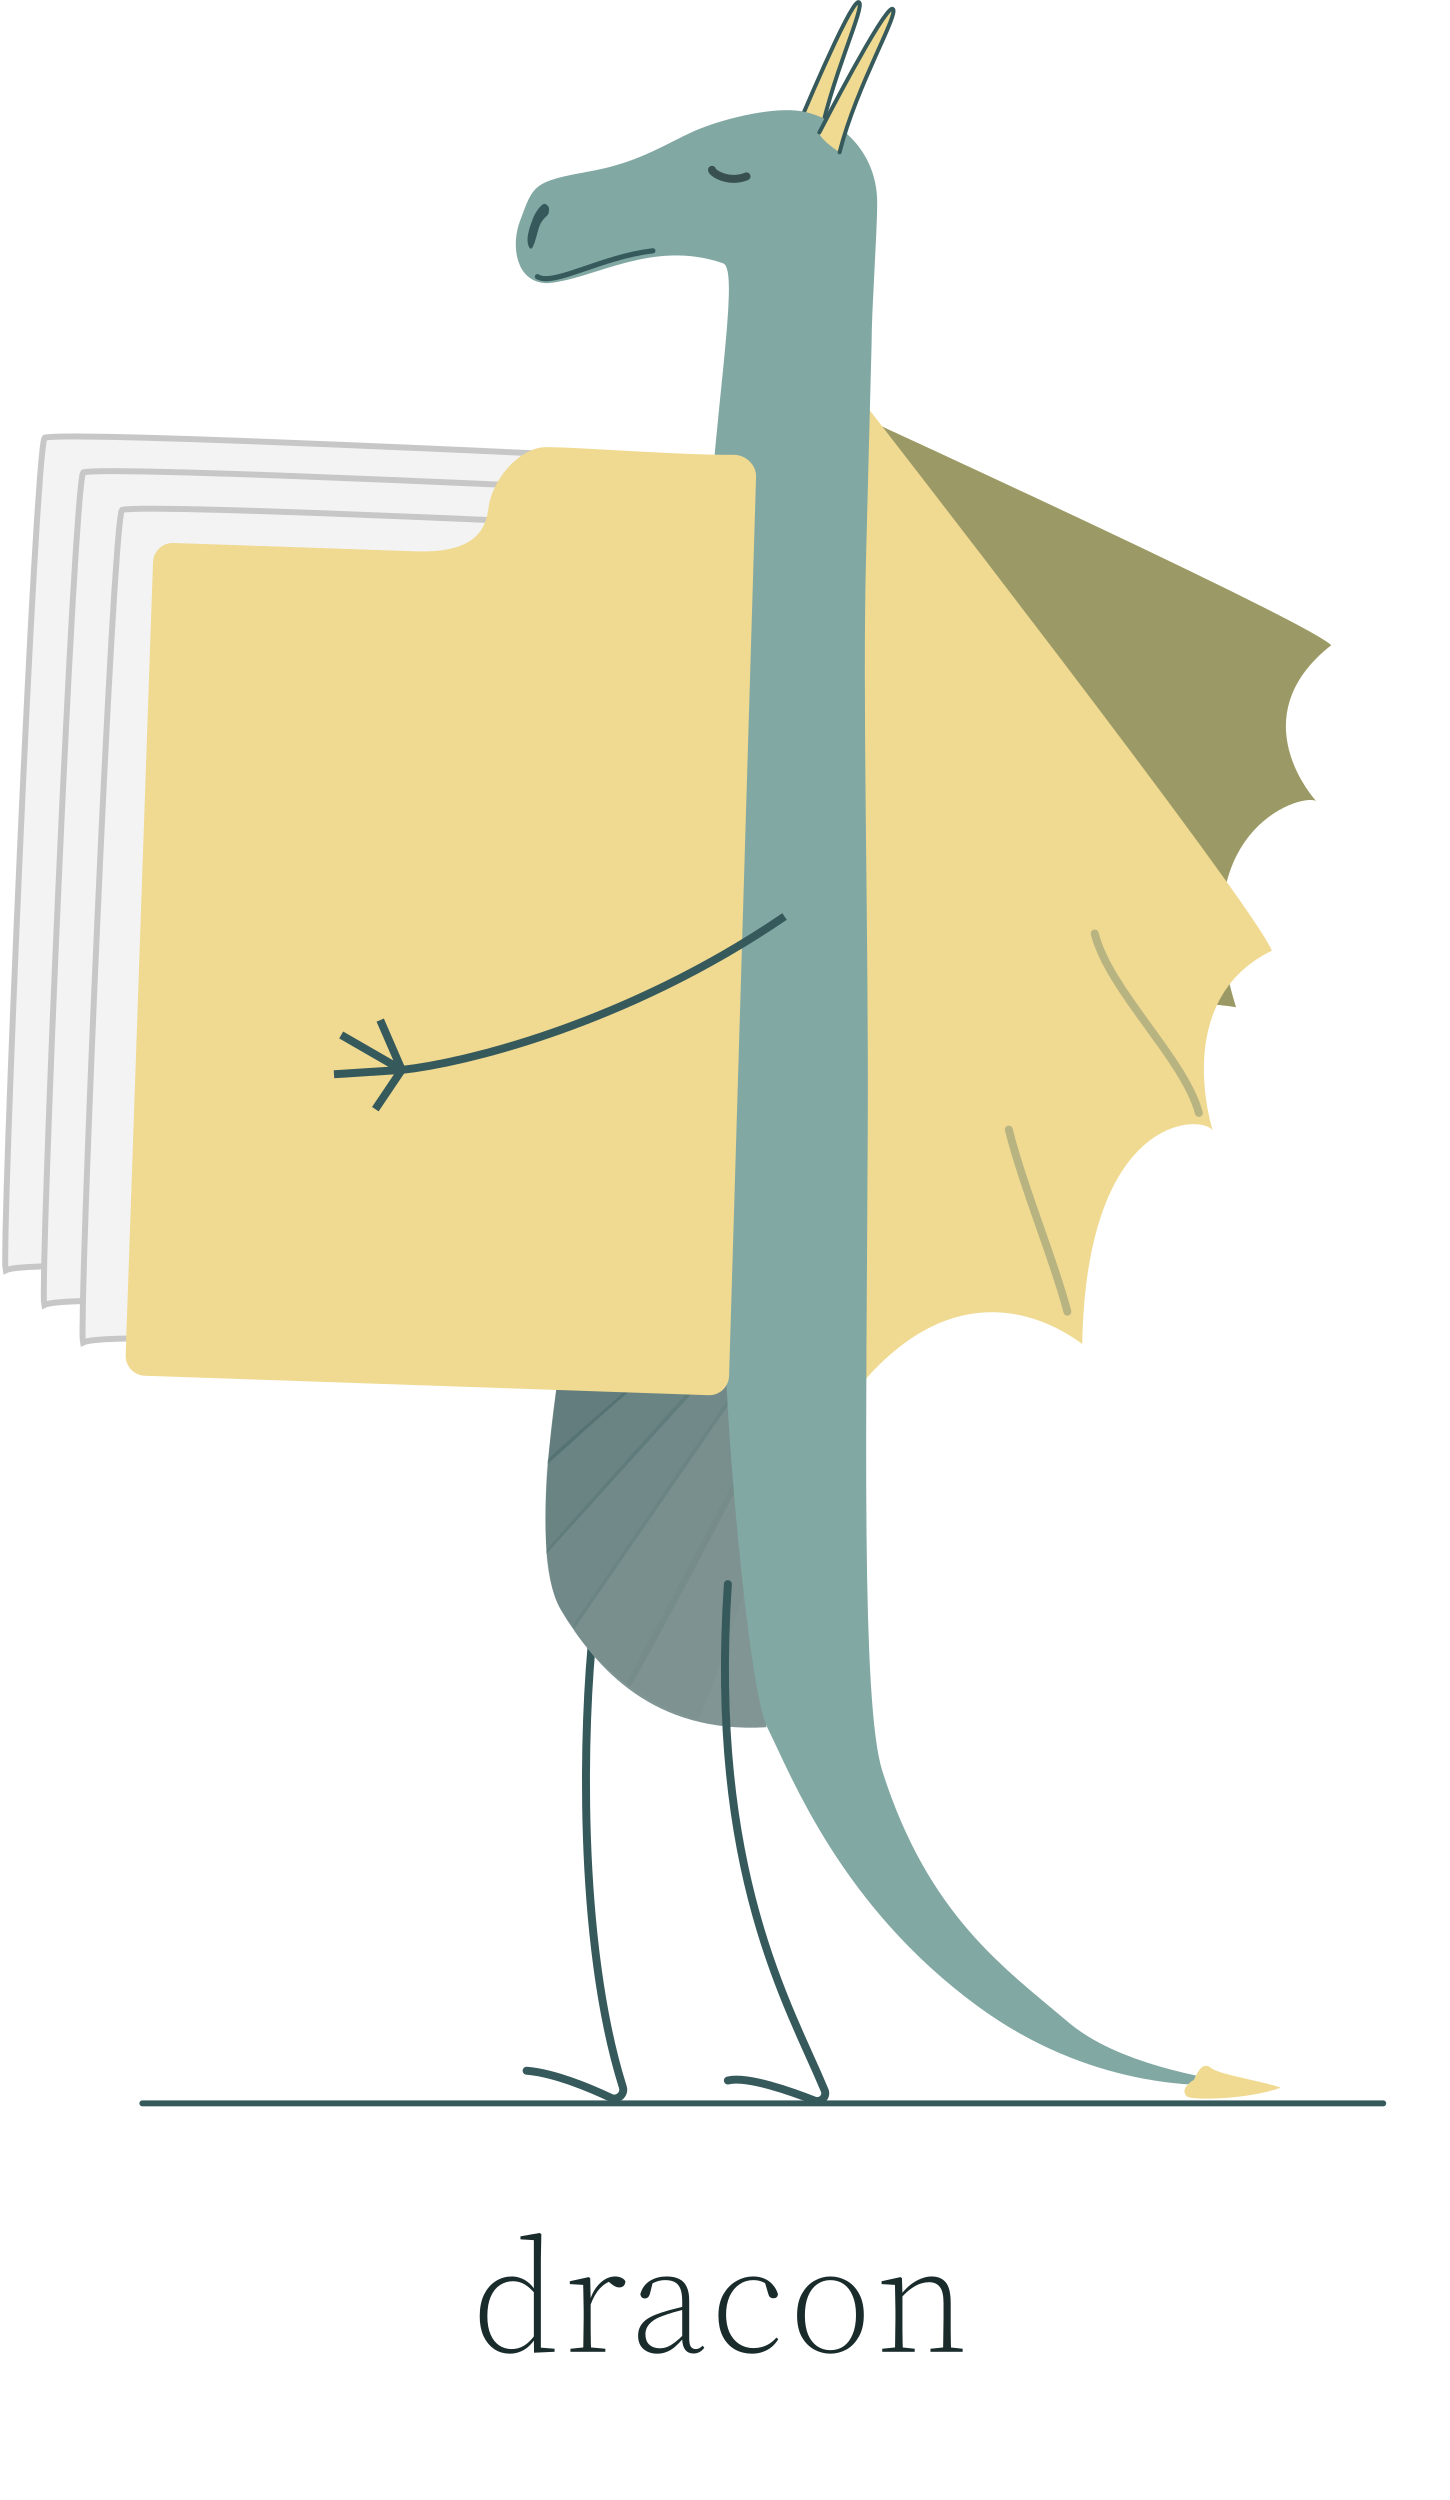
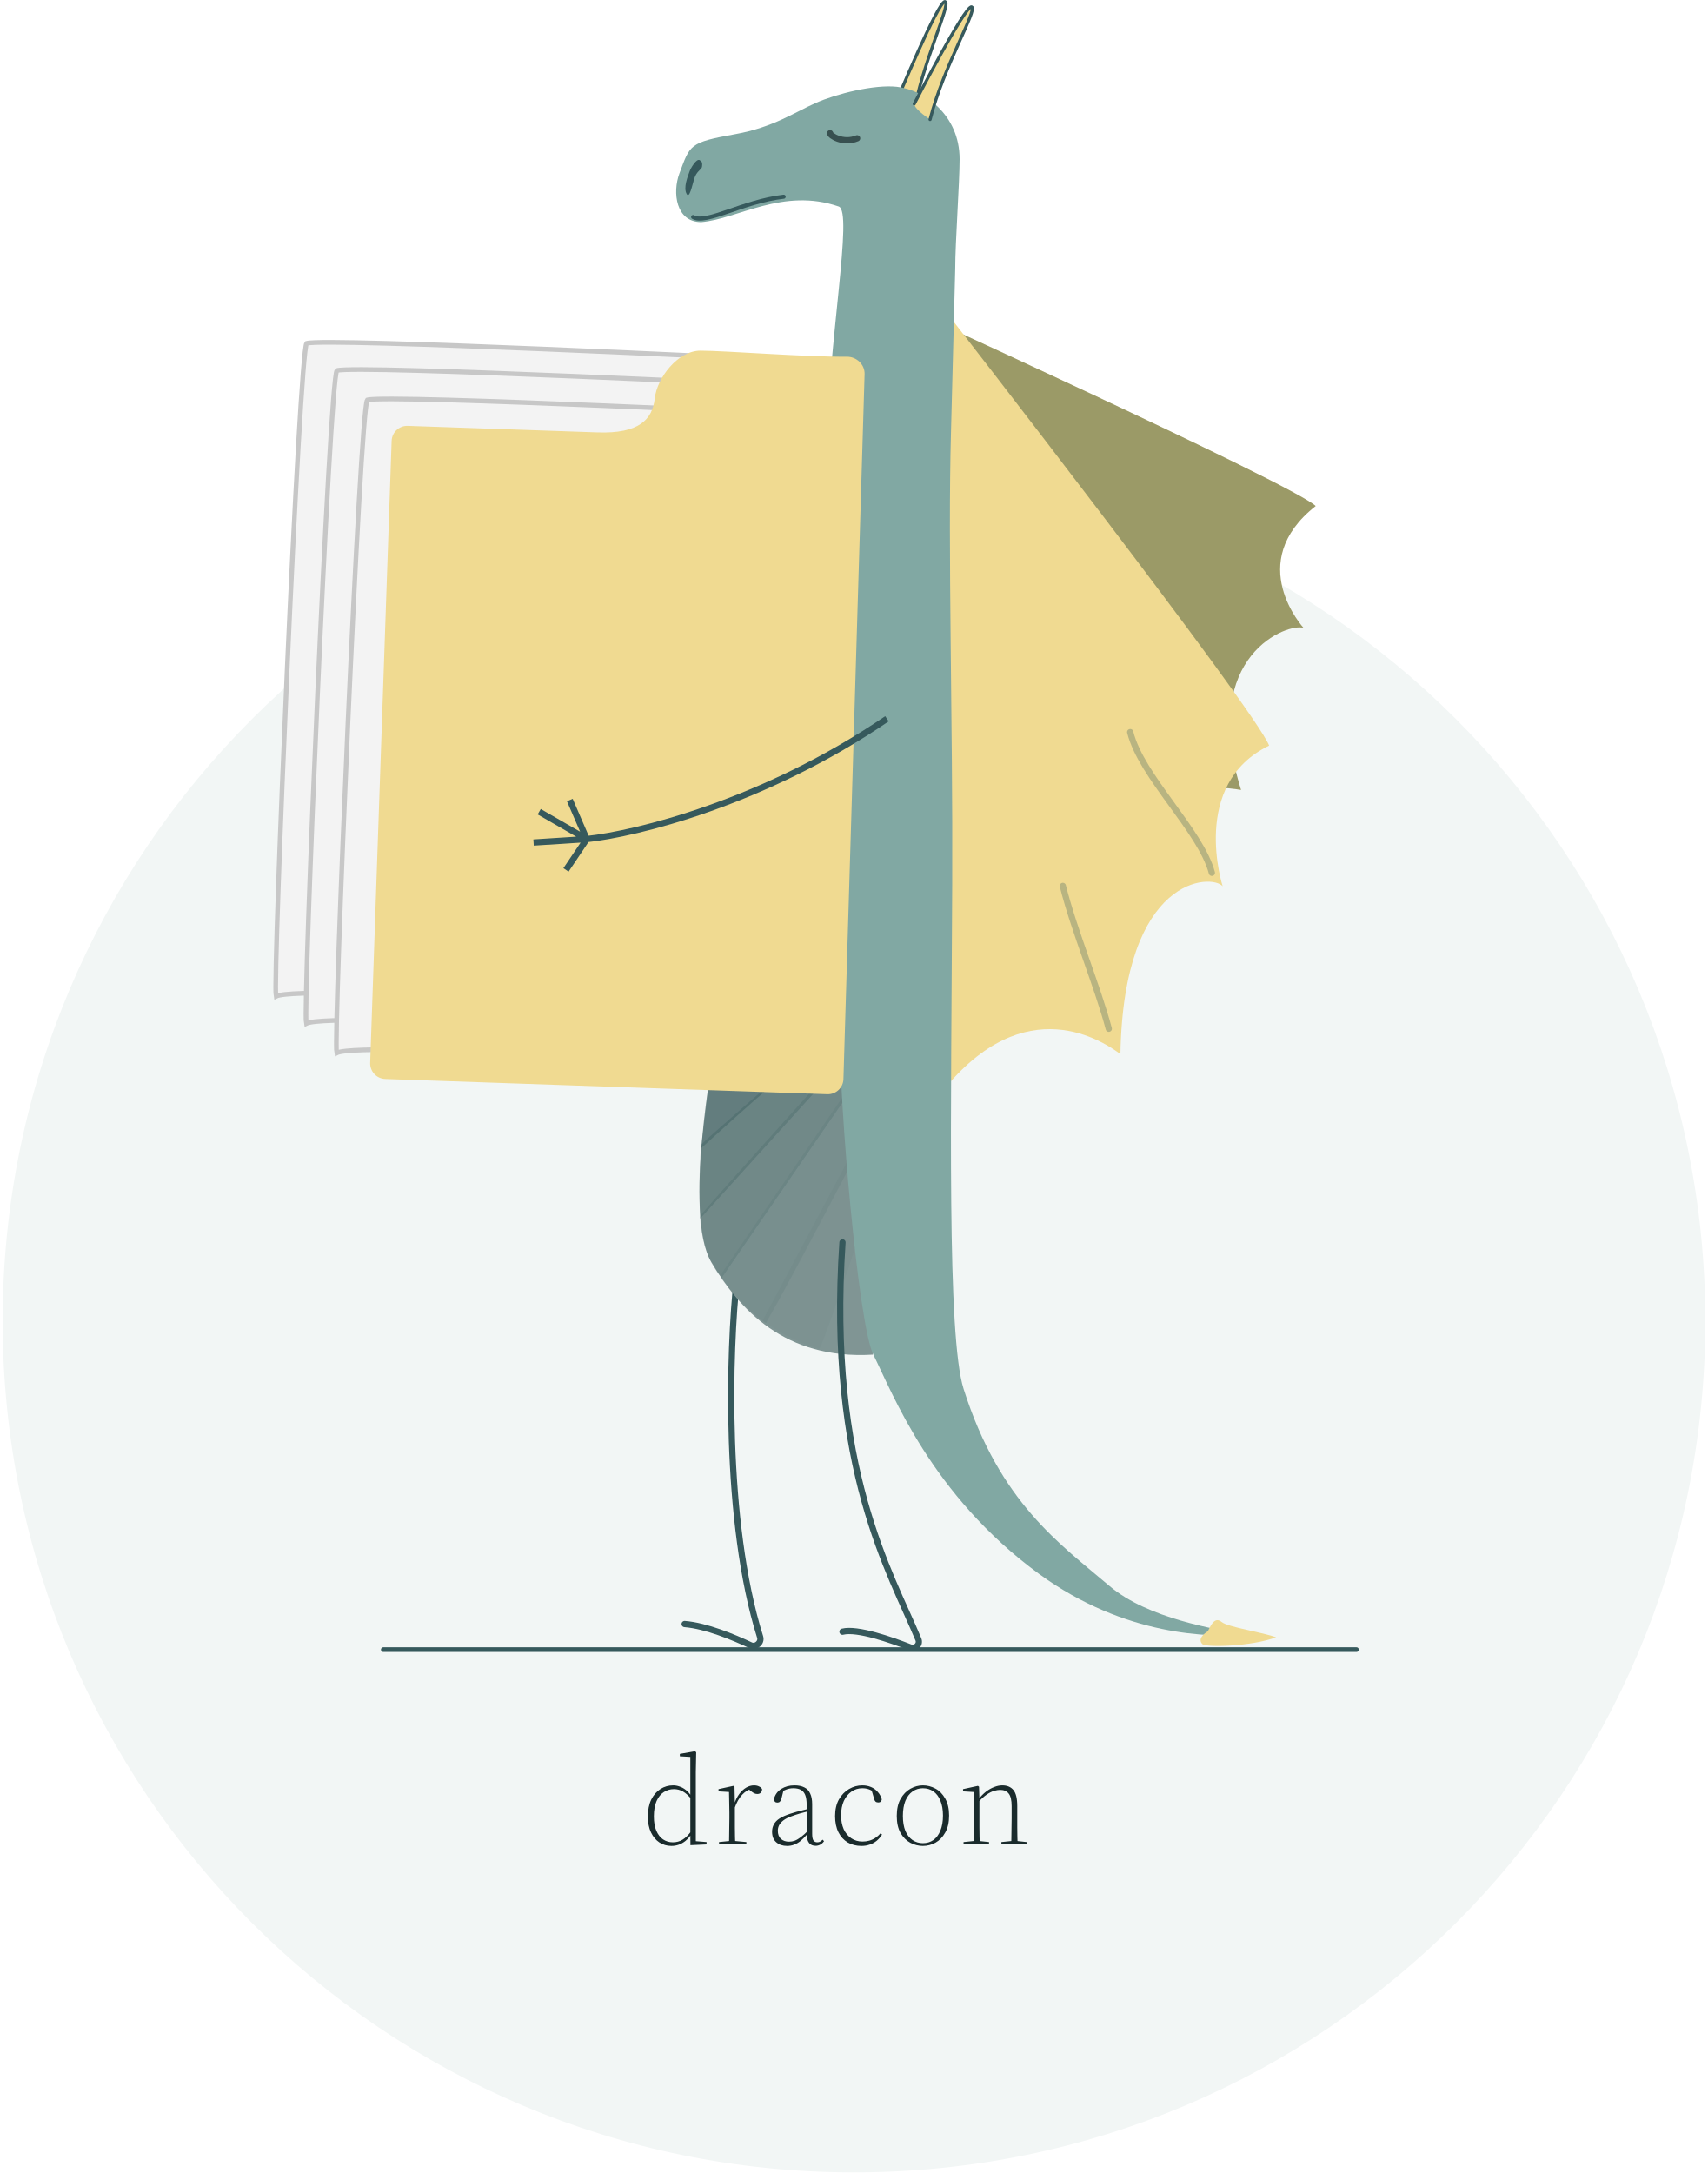
- <svg xmlns="http://www.w3.org/2000/svg" width="364" height="628" viewBox="0 0 364 628" fill="none">
-   <path d="M199.923 33.002C199.923 33.002 213.601 0.018 215.69 0.528C217.78 1.039 208.281 20.217 205.396 37.559C203.618 36.605 200.035 34.356 199.923 33.002Z" fill="#F0DA91" />
-   <path d="M199.923 33.002C199.923 33.002 213.601 0.018 215.69 0.528C217.78 1.039 208.281 20.217 205.396 37.559" stroke="#36595C" stroke-linecap="round" />
-   <path d="M310.489 253.012C296.891 209.39 326.094 199.297 330.55 201.156C330.55 201.156 311.253 180.252 334.4 162.071C327.147 155.084 192.388 93.762 192.388 93.762L252.84 285.548C271.138 248.443 302.085 251.576 310.489 253.012Z" fill="#F0DA91" />
+ <svg xmlns="http://www.w3.org/2000/svg" width="547" height="696" viewBox="0 0 547 696" fill="none">
+   <circle cx="273.521" cy="423.12" r="272.674" fill="#F2F6F5" />
+   <path d="M286.923 33.002C286.923 33.002 300.601 0.018 302.69 0.528C304.78 1.039 295.281 20.217 292.396 37.559C290.618 36.605 287.035 34.356 286.923 33.002Z" fill="#F0DA91" />
+   <path d="M286.923 33.002C286.923 33.002 300.601 0.018 302.69 0.528C304.78 1.039 295.281 20.217 292.396 37.559" stroke="#36595C" stroke-linecap="round" />
+   <path d="M397.489 253.012C383.891 209.39 413.094 199.297 417.55 201.156C417.55 201.156 398.253 180.252 421.4 162.071C414.147 155.084 279.388 93.762 279.388 93.762L339.84 285.548C358.138 248.443 389.085 251.576 397.489 253.012Z" fill="#F0DA91" />
  <g style="mix-blend-mode:multiply" opacity="0.45">
-     <path d="M310.489 253.012C296.891 209.39 326.094 199.297 330.55 201.156C330.55 201.156 311.253 180.252 334.4 162.071C327.147 155.084 192.388 93.762 192.388 93.762L252.84 285.548C271.138 248.443 302.085 251.576 310.489 253.012Z" fill="#36595C" />
+     <path d="M397.489 253.012C383.891 209.39 413.094 199.297 417.55 201.156C417.55 201.156 398.253 180.252 421.4 162.071C414.147 155.084 279.388 93.762 279.388 93.762L339.84 285.548C358.138 248.443 389.085 251.576 397.489 253.012Z" fill="#36595C" />
  </g>
-   <path d="M271.857 337.613C272.891 280.089 301.281 279.857 304.61 283.875C304.61 283.875 293.983 251.144 319.488 238.816C315.238 227.551 216.056 99.939 216.056 99.939L212.094 353.113C238.962 316.256 264.968 332.503 271.857 337.613Z" fill="#F0DA91" />
-   <path d="M149.031 409.421C146.473 432.218 144.846 487.396 156.465 524.326C157.019 526.085 155.096 527.753 153.428 526.967C148.056 524.434 139.156 520.707 132.286 520.168" stroke="#36595C" stroke-width="2" stroke-linecap="round" />
-   <path d="M140.815 404.216C131.782 389.019 141.732 336.554 141.732 336.554H187.311C187.311 375.516 192.51 407.501 192.51 433.884C164.3 435.521 149.849 419.413 140.815 404.216Z" fill="#809594" />
+   <path d="M358.857 337.613C359.891 280.089 388.281 279.857 391.61 283.875C391.61 283.875 380.983 251.144 406.488 238.816C402.238 227.551 303.056 99.939 303.056 99.939L299.094 353.113C325.962 316.256 351.968 332.503 358.857 337.613Z" fill="#F0DA91" />
+   <path d="M236.031 409.421C233.473 432.218 231.846 487.396 243.465 524.326C244.019 526.085 242.096 527.753 240.428 526.967C235.056 524.434 226.156 520.707 219.286 520.168" stroke="#36595C" stroke-width="2" stroke-linecap="round" />
+   <path d="M227.815 404.216C218.782 389.019 228.732 336.554 228.732 336.554H274.311C274.311 375.516 279.51 407.501 279.51 433.884C251.3 435.521 236.849 419.413 227.815 404.216Z" fill="#809594" />
  <g style="mix-blend-mode:darken" opacity="0.4">
-     <path d="M140.403 348.066L138.191 366.515C138.191 366.515 156.302 350.061 158.299 348.72C157.833 347.982 140.403 348.066 140.403 348.066Z" fill="#36595C" />
-     <path d="M140.403 348.066L138.191 366.515C138.191 366.515 156.302 350.061 158.299 348.72C157.833 347.982 140.403 348.066 140.403 348.066Z" stroke="#36595C" />
+     <path d="M227.403 348.066L225.191 366.515C225.191 366.515 243.302 350.061 245.299 348.72C244.833 347.982 227.403 348.066 227.403 348.066Z" fill="#36595C" />
+     <path d="M227.403 348.066L225.191 366.515C225.191 366.515 243.302 350.061 245.299 348.72C244.833 347.982 227.403 348.066 227.403 348.066Z" stroke="#36595C" />
  </g>
  <g style="mix-blend-mode:darken" opacity="0.3">
-     <path d="M138.09 366.817C138.543 366.113 160.277 347.268 160.277 347.268L163.214 341.369L179.422 343.023L137.72 389.059C137.72 389.059 137.136 376.418 138.09 366.817Z" fill="#36595C" />
-     <path d="M138.09 366.817C138.543 366.113 160.277 347.268 160.277 347.268L163.214 341.369L179.422 343.023L137.72 389.059C137.72 389.059 137.136 376.418 138.09 366.817Z" stroke="#36595C" />
+     <path d="M225.09 366.817C225.543 366.113 247.277 347.268 247.277 347.268L250.214 341.369L266.422 343.023L224.72 389.059C224.72 389.059 224.136 376.418 225.09 366.817Z" fill="#36595C" />
+     <path d="M225.09 366.817C225.543 366.113 247.277 347.268 247.277 347.268L250.214 341.369L266.422 343.023L224.72 389.059C224.72 389.059 224.136 376.418 225.09 366.817Z" stroke="#36595C" />
  </g>
  <g style="mix-blend-mode:darken" opacity="0.2">
-     <path d="M144.104 408.503C142.035 405.821 138.472 400.84 137.667 389.767C137.667 389.269 179.324 343.112 179.324 343.112L188.285 344.368C188.285 344.368 144.945 407.315 144.104 408.503Z" fill="#36595C" />
-     <path d="M144.104 408.503C142.035 405.821 138.472 400.84 137.667 389.767C137.667 389.269 179.324 343.112 179.324 343.112L188.285 344.368C188.285 344.368 144.945 407.315 144.104 408.503Z" stroke="#36595C" />
+     <path d="M231.104 408.503C229.035 405.821 225.472 400.84 224.667 389.767C224.667 389.269 266.324 343.112 266.324 343.112L275.285 344.368C275.285 344.368 231.945 407.315 231.104 408.503Z" fill="#36595C" />
+     <path d="M231.104 408.503C229.035 405.821 225.472 400.84 224.667 389.767C224.667 389.269 266.324 343.112 266.324 343.112L275.285 344.368C275.285 344.368 231.945 407.315 231.104 408.503Z" stroke="#36595C" />
  </g>
  <g style="mix-blend-mode:darken" opacity="0.1">
-     <path d="M158.137 423.12C152.578 419.136 147.172 412.972 144.676 409.597L144.702 407.941L188.271 344.441L196.924 350.041C187.422 368.409 166.257 408.981 158.137 423.12Z" fill="#36595C" />
-     <path d="M158.137 423.12C152.578 419.136 147.172 412.972 144.676 409.597L144.702 407.941L188.271 344.441L196.924 350.041C187.422 368.409 166.257 408.981 158.137 423.12Z" stroke="#36595C" />
+     <path d="M245.137 423.12C239.578 419.136 234.172 412.972 231.676 409.597L231.702 407.941L275.271 344.441L283.924 350.041C274.422 368.409 253.257 408.981 245.137 423.12Z" fill="#36595C" />
+     <path d="M245.137 423.12C239.578 419.136 234.172 412.972 231.676 409.597L231.702 407.941L275.271 344.441L283.924 350.041C274.422 368.409 253.257 408.981 245.137 423.12Z" stroke="#36595C" />
  </g>
  <g style="mix-blend-mode:darken" opacity="0.05">
-     <path d="M175.181 431.435C167.23 429.142 160.541 424.818 157.887 422.785L189.582 363.307L195.372 369.302C189.989 390.189 177.706 426.118 175.181 431.435Z" fill="#36595C" />
-     <path d="M175.181 431.435C167.23 429.142 160.541 424.818 157.887 422.785L189.582 363.307L195.372 369.302C189.989 390.189 177.706 426.118 175.181 431.435Z" stroke="#36595C" />
+     <path d="M262.181 431.435C254.23 429.142 247.541 424.818 244.887 422.785L276.582 363.307L282.372 369.302C276.989 390.189 264.706 426.118 262.181 431.435Z" fill="#36595C" />
+     <path d="M262.181 431.435C254.23 429.142 247.541 424.818 244.887 422.785L276.582 363.307L282.372 369.302C276.989 390.189 264.706 426.118 262.181 431.435Z" stroke="#36595C" />
  </g>
-   <path d="M181.64 66.143C163.839 59.953 149.244 70.187 137.594 71.132C129.499 71.132 128.303 61.689 130.602 55.558C134.071 46.307 133.688 45.643 148.483 42.974C160.667 40.776 167.528 35.957 174.249 32.987C180.97 30.016 192.959 27.025 200.215 27.793C208.78 28.7 220.351 36.582 220.351 50.967C220.351 58.548 218.945 77.503 218.945 86.197L217.596 138.238C216.548 175.893 218.209 230.177 217.981 283.184C217.664 356.978 216.259 427.937 221.643 444.898C233.208 481.327 252.675 494.626 268.288 507.925C280.778 518.565 302.548 521.79 311.222 523.524C301.328 524.488 273.338 524.27 245.737 504.071C211.235 478.821 198.899 446.247 192.732 433.911C187.797 424.042 181.669 351.508 182.119 332.555C182.478 219.733 176.45 185.172 177.411 147.335C178.402 108.293 186.306 67.766 181.64 66.143Z" fill="#81A8A3" />
+   <path d="M268.64 66.143C250.839 59.953 236.244 70.187 224.594 71.132C216.499 71.132 215.303 61.689 217.602 55.558C221.071 46.307 220.688 45.643 235.483 42.974C247.667 40.776 254.528 35.957 261.249 32.987C267.97 30.016 279.959 27.025 287.215 27.793C295.78 28.7 307.351 36.582 307.351 50.967C307.351 58.548 305.945 77.503 305.945 86.197L304.596 138.238C303.548 175.893 305.209 230.177 304.981 283.184C304.664 356.978 303.259 427.937 308.643 444.898C320.208 481.327 339.675 494.626 355.288 507.925C367.778 518.565 389.548 521.79 398.222 523.524C388.328 524.488 360.338 524.27 332.737 504.071C298.235 478.821 285.899 446.247 279.732 433.911C274.797 424.042 268.669 351.508 269.119 332.555C269.478 219.733 263.45 185.172 264.411 147.335C265.402 108.293 273.306 67.766 268.64 66.143Z" fill="#81A8A3" />
  <g style="mix-blend-mode:darken" opacity="0.7">
-     <path d="M178.86 42.665C178.782 43.367 182.959 46.178 187.526 44.304" stroke="#1A2B2C" stroke-width="2" stroke-linecap="round" />
+     <path d="M265.86 42.665C265.782 43.367 269.959 46.178 274.526 44.304" stroke="#1A2B2C" stroke-width="2" stroke-linecap="round" />
  </g>
-   <path d="M135 69.5C139 72 151 64.5 164 63" stroke="#36595C" stroke-width="1.3" stroke-linecap="round" />
+   <path d="M222 69.5C226 72 238 64.5 251 63" stroke="#36595C" stroke-width="1.3" stroke-linecap="round" />
  <g style="mix-blend-mode:darken" opacity="0.3">
-     <path d="M268.13 329.497C264.551 315.974 256.994 298.077 253.414 283.758" stroke="#36595C" stroke-width="2" stroke-linecap="round" />
+     <path d="M355.13 329.497C351.551 315.974 343.994 298.077 340.414 283.758" stroke="#36595C" stroke-width="2" stroke-linecap="round" />
  </g>
-   <path opacity="0.3" d="M301.146 279.56C297.567 266.037 278.572 248.817 274.992 234.498" stroke="#36595C" stroke-width="2" stroke-linecap="round" />
-   <path d="M35.766 528.362H347.463" stroke="#36595C" stroke-width="1.5" stroke-linecap="round" />
-   <path d="M298.107 526.588C296.626 525.106 298.286 523.443 299.894 522.448C301.043 519.921 302.296 517.877 304.317 519.531C306.338 521.185 317.436 522.816 321.723 524.424C313.676 527.401 299.225 527.706 298.107 526.588Z" fill="#F0DA91" />
+   <path opacity="0.3" d="M388.146 279.56C384.567 266.037 365.572 248.817 361.992 234.498" stroke="#36595C" stroke-width="2" stroke-linecap="round" />
+   <path d="M122.766 528.362H434.463" stroke="#36595C" stroke-width="1.5" stroke-linecap="round" />
+   <path d="M385.107 526.588C383.626 525.106 385.286 523.443 386.894 522.448C388.043 519.921 389.296 517.877 391.317 519.531C393.338 521.185 404.436 522.816 408.723 524.424C400.676 527.401 386.225 527.706 385.107 526.588Z" fill="#F0DA91" />
  <g style="mix-blend-mode:darken">
-     <path d="M133.85 54.931C134.204 53.888 136.099 50.624 137.115 51.302C138.131 51.979 137.906 52.382 137.867 53.272C137.819 54.385 136.149 54.608 135.326 57.317C134.698 59.386 133.848 63.643 132.963 62.169C131.727 60.111 133.382 56.305 133.85 54.931Z" fill="#36595C" />
+     <path d="M220.85 54.931C221.204 53.888 223.099 50.624 224.115 51.302C225.131 51.979 224.906 52.382 224.867 53.272C224.819 54.385 223.149 54.608 222.326 57.317C221.698 59.386 220.848 63.643 219.963 62.169C218.727 60.111 220.382 56.305 220.85 54.931Z" fill="#36595C" />
  </g>
-   <path d="M205.818 33.28C205.818 33.28 222.165 1.534 224.205 2.214C226.245 2.894 215.2 21.226 210.897 38.272C209.204 37.174 205.818 34.638 205.818 33.28Z" fill="#F0DA91" />
-   <path d="M205.818 33.28C205.818 33.28 222.165 1.534 224.205 2.214C226.245 2.894 215.2 21.226 210.897 38.272" stroke="#36595C" stroke-linecap="round" />
-   <path d="M182.838 397.933C178.002 470.469 198.371 503.923 207.149 525.09C207.821 526.711 206.177 528.287 204.544 527.645C198.466 525.257 187.552 521.423 182.838 522.627" stroke="#36595C" stroke-width="2" stroke-linecap="round" />
-   <path d="M149.831 324.229L159.632 115.08C159.632 115.08 17.275 108.084 11.207 109.959C8.885 112.885 0.276 313.716 1.405 319.108C9.605 314.987 149.831 324.229 149.831 324.229Z" fill="#F3F3F3" stroke="#C7C7C7" stroke-width="1.5" />
-   <path d="M159.525 332.942L169.326 123.793C169.326 123.793 26.968 116.797 20.9 118.672C18.578 121.598 9.969 322.429 11.099 327.821C19.298 323.7 159.525 332.942 159.525 332.942Z" fill="#F3F3F3" stroke="#C7C7C7" stroke-width="1.5" />
-   <path d="M169.257 342.372L179.058 133.223C179.058 133.223 36.701 126.226 30.632 128.102C28.311 131.028 19.701 331.858 20.831 337.25C29.031 333.129 169.257 342.372 169.257 342.372Z" fill="#F3F3F3" stroke="#C7C7C7" stroke-width="1.5" />
-   <path d="M122.69 127.709C123.416 121.034 130.058 112.31 137.373 112.31C145.149 112.31 170.869 114.364 184.253 114.252C187.328 114.226 190.012 116.741 189.92 119.814L183.143 345.627C183.06 348.396 180.741 350.57 177.973 350.474L36.387 345.589C33.627 345.494 31.467 343.18 31.562 340.42L38.435 141.22C38.53 138.461 40.844 136.3 43.604 136.396L104.45 138.495C117.587 138.948 121.963 134.384 122.69 127.709Z" fill="#F0DA91" />
-   <path d="M100.922 268.758L95.505 256.247M100.922 268.758L83.897 269.854M100.922 268.758L94.28 278.625M100.922 268.758L85.703 259.987M100.922 268.758C116.527 267.134 157.604 257.152 197.079 230.218" stroke="#36595C" stroke-width="2" />
-   <path d="M128.064 591.245C126.624 591.245 125.331 590.871 124.184 590.125C123.064 589.378 122.171 588.311 121.504 586.925C120.837 585.511 120.504 583.831 120.504 581.885C120.504 579.725 120.864 577.898 121.584 576.405C122.331 574.911 123.317 573.778 124.544 573.005C125.771 572.231 127.117 571.845 128.584 571.845C129.277 571.845 129.957 571.965 130.624 572.205C131.317 572.418 131.984 572.778 132.624 573.285C133.264 573.765 133.864 574.431 134.424 575.285H134.824L134.504 576.285C133.544 575.138 132.624 574.311 131.744 573.805C130.864 573.298 129.891 573.045 128.824 573.045C127.704 573.045 126.651 573.351 125.664 573.965C124.677 574.578 123.891 575.538 123.304 576.845C122.717 578.151 122.424 579.805 122.424 581.805C122.424 583.645 122.691 585.178 123.224 586.405C123.757 587.631 124.477 588.551 125.384 589.165C126.317 589.778 127.357 590.085 128.504 590.085C129.651 590.085 130.691 589.805 131.624 589.245C132.584 588.658 133.517 587.738 134.424 586.485L134.784 587.565H134.384C133.824 588.391 133.211 589.085 132.544 589.645C131.877 590.178 131.171 590.578 130.424 590.845C129.677 591.111 128.891 591.245 128.064 591.245ZM134.144 591.005L134.104 587.405V587.325V575.525V575.285V562.725L130.744 562.525V561.765L135.544 560.925L135.984 561.205L135.864 567.565V589.725L139.304 590.005V590.765L134.144 591.005ZM143.298 590.765V590.005L147.258 589.605H147.738L152.058 590.005V590.765H143.298ZM146.458 590.765C146.511 590.151 146.538 589.351 146.538 588.365C146.565 587.351 146.578 586.311 146.578 585.245C146.605 584.151 146.618 583.191 146.618 582.365V580.525C146.618 579.671 146.605 578.885 146.578 578.165C146.578 577.418 146.565 576.698 146.538 576.005C146.538 575.311 146.525 574.631 146.498 573.965L143.138 573.765V573.045L147.898 572.005L148.258 572.285L148.378 577.645V577.685V582.365C148.378 583.191 148.378 584.151 148.378 585.245C148.405 586.311 148.418 587.351 148.418 588.365C148.445 589.351 148.471 590.151 148.498 590.765H146.458ZM148.258 579.205L147.818 577.645H148.258C148.631 576.471 149.138 575.458 149.778 574.605C150.445 573.725 151.178 573.045 151.978 572.565C152.805 572.085 153.645 571.845 154.498 571.845C155.138 571.845 155.685 571.965 156.138 572.205C156.618 572.418 156.938 572.711 157.098 573.085C157.071 573.591 156.911 573.978 156.618 574.245C156.351 574.485 155.991 574.605 155.538 574.605C155.165 574.605 154.805 574.511 154.458 574.325C154.138 574.138 153.791 573.898 153.418 573.605L152.578 572.885L154.098 572.845C152.871 573.085 151.751 573.738 150.738 574.805C149.751 575.845 148.925 577.311 148.258 579.205ZM165.089 591.245C163.702 591.245 162.555 590.858 161.649 590.085C160.742 589.311 160.289 588.178 160.289 586.685C160.289 585.831 160.475 585.058 160.849 584.365C161.222 583.645 161.835 583.005 162.689 582.445C163.569 581.885 164.715 581.378 166.129 580.925C166.769 580.711 167.422 580.511 168.089 580.325C168.755 580.138 169.435 579.965 170.129 579.805C170.822 579.618 171.515 579.445 172.209 579.285V580.045C171.222 580.285 170.222 580.551 169.209 580.845C168.222 581.138 167.302 581.445 166.449 581.765C165.382 582.138 164.529 582.578 163.889 583.085C163.275 583.565 162.822 584.085 162.529 584.645C162.262 585.178 162.129 585.751 162.129 586.365C162.129 587.511 162.462 588.391 163.129 589.005C163.795 589.591 164.662 589.885 165.729 589.885C166.369 589.885 166.982 589.778 167.569 589.565C168.182 589.325 168.835 588.938 169.529 588.405C170.249 587.871 171.075 587.125 172.009 586.165L172.169 587.565H171.489C170.742 588.418 170.035 589.125 169.369 589.685C168.702 590.218 168.022 590.605 167.329 590.845C166.662 591.111 165.915 591.245 165.089 591.245ZM174.249 591.205C173.315 591.205 172.609 590.898 172.129 590.285C171.649 589.645 171.395 588.751 171.369 587.605V587.485V578.125C171.369 576.738 171.209 575.658 170.889 574.885C170.569 574.111 170.089 573.565 169.449 573.245C168.835 572.925 168.049 572.765 167.089 572.765C166.342 572.765 165.635 572.885 164.969 573.125C164.329 573.338 163.649 573.685 162.929 574.165L164.009 573.205L163.249 576.245C163.142 576.618 162.982 576.898 162.769 577.085C162.582 577.271 162.315 577.365 161.969 577.365C161.649 577.365 161.395 577.271 161.209 577.085C161.022 576.898 160.902 576.631 160.849 576.285C161.249 574.818 162.049 573.711 163.249 572.965C164.449 572.218 165.849 571.845 167.449 571.845C168.729 571.845 169.782 572.058 170.609 572.485C171.462 572.885 172.089 573.538 172.489 574.445C172.915 575.325 173.129 576.458 173.129 577.845V587.325C173.129 588.365 173.262 589.085 173.529 589.485C173.822 589.885 174.235 590.085 174.769 590.085C175.089 590.085 175.382 590.018 175.649 589.885C175.915 589.751 176.195 589.538 176.489 589.245L176.929 589.725C176.635 590.178 176.249 590.538 175.769 590.805C175.289 591.071 174.782 591.205 174.249 591.205ZM188.91 591.245C187.257 591.245 185.79 590.871 184.51 590.125C183.257 589.378 182.27 588.298 181.55 586.885C180.83 585.445 180.47 583.711 180.47 581.685C180.47 579.578 180.884 577.791 181.71 576.325C182.564 574.858 183.644 573.751 184.95 573.005C186.284 572.231 187.697 571.845 189.19 571.845C190.204 571.845 191.124 572.018 191.95 572.365C192.804 572.711 193.524 573.231 194.11 573.925C194.724 574.591 195.164 575.391 195.43 576.325C195.377 576.671 195.257 576.925 195.07 577.085C194.884 577.245 194.63 577.325 194.31 577.325C193.937 577.325 193.644 577.231 193.43 577.045C193.217 576.858 193.07 576.578 192.99 576.205L192.03 572.965L193.23 574.245C192.537 573.685 191.87 573.298 191.23 573.085C190.617 572.871 189.937 572.765 189.19 572.765C187.91 572.765 186.75 573.125 185.71 573.845C184.697 574.538 183.884 575.538 183.27 576.845C182.684 578.151 182.39 579.685 182.39 581.445C182.39 583.125 182.67 584.605 183.23 585.885C183.817 587.138 184.63 588.111 185.67 588.805C186.71 589.498 187.91 589.845 189.27 589.845C190.017 589.845 190.724 589.751 191.39 589.565C192.084 589.378 192.737 589.085 193.35 588.685C193.964 588.285 194.524 587.791 195.03 587.205L195.51 587.605C195.03 588.378 194.457 589.045 193.79 589.605C193.124 590.138 192.39 590.538 191.59 590.805C190.79 591.098 189.897 591.245 188.91 591.245ZM208.586 591.245C207.199 591.245 205.866 590.911 204.586 590.245C203.306 589.551 202.253 588.498 201.426 587.085C200.626 585.645 200.226 583.831 200.226 581.645C200.226 579.458 200.626 577.645 201.426 576.205C202.253 574.738 203.306 573.645 204.586 572.925C205.866 572.205 207.199 571.845 208.586 571.845C209.999 571.845 211.346 572.191 212.626 572.885C213.906 573.578 214.946 574.645 215.746 576.085C216.573 577.525 216.986 579.338 216.986 581.525C216.986 583.711 216.573 585.525 215.746 586.965C214.946 588.405 213.906 589.485 212.626 590.205C211.346 590.898 209.999 591.245 208.586 591.245ZM208.586 590.365C209.866 590.365 210.986 590.031 211.946 589.365C212.906 588.671 213.653 587.671 214.186 586.365C214.746 585.031 215.026 583.418 215.026 581.525C215.026 579.631 214.746 578.031 214.186 576.725C213.653 575.418 212.906 574.431 211.946 573.765C210.986 573.098 209.866 572.765 208.586 572.765C207.359 572.765 206.253 573.111 205.266 573.805C204.306 574.471 203.546 575.471 202.986 576.805C202.453 578.138 202.186 579.751 202.186 581.645C202.186 583.538 202.453 585.138 202.986 586.445C203.546 587.725 204.306 588.698 205.266 589.365C206.253 590.031 207.359 590.365 208.586 590.365ZM221.614 590.765V590.005L225.534 589.605H226.014L229.774 590.005V590.765H221.614ZM224.774 590.765C224.827 590.151 224.854 589.351 224.854 588.365C224.88 587.351 224.894 586.311 224.894 585.245C224.92 584.151 224.934 583.191 224.934 582.365V580.525C224.934 579.671 224.92 578.885 224.894 578.165C224.894 577.418 224.88 576.698 224.854 576.005C224.854 575.311 224.84 574.631 224.814 573.965L221.454 573.765V573.045L226.214 572.005L226.574 572.285L226.694 576.445V576.485V582.365C226.694 583.191 226.694 584.151 226.694 585.245C226.72 586.311 226.734 587.351 226.734 588.365C226.76 589.351 226.787 590.151 226.814 590.765H224.774ZM233.734 590.765V590.005L237.654 589.605H238.134L241.814 590.005V590.765H233.734ZM236.894 590.765C236.92 590.151 236.934 589.351 236.934 588.365C236.96 587.378 236.974 586.351 236.974 585.285C237 584.191 237.014 583.218 237.014 582.365V578.525C237.014 576.578 236.694 575.218 236.054 574.445C235.44 573.671 234.534 573.285 233.334 573.285C232.774 573.285 232.12 573.391 231.374 573.605C230.654 573.818 229.867 574.218 229.014 574.805C228.187 575.365 227.307 576.165 226.374 577.205L226.054 576.405H226.294C227.12 575.365 227.96 574.511 228.814 573.845C229.694 573.178 230.574 572.685 231.454 572.365C232.334 572.018 233.187 571.845 234.014 571.845C235.56 571.845 236.747 572.338 237.574 573.325C238.4 574.311 238.814 576.031 238.814 578.485V582.365C238.814 583.218 238.814 584.191 238.814 585.285C238.84 586.351 238.854 587.378 238.854 588.365C238.88 589.351 238.907 590.151 238.934 590.765H236.894Z" fill="#1A2B2C" />
+   <path d="M292.818 33.28C292.818 33.28 309.165 1.534 311.205 2.214C313.245 2.894 302.2 21.226 297.897 38.272C296.204 37.174 292.818 34.638 292.818 33.28Z" fill="#F0DA91" />
+   <path d="M292.818 33.28C292.818 33.28 309.165 1.534 311.205 2.214C313.245 2.894 302.2 21.226 297.897 38.272" stroke="#36595C" stroke-linecap="round" />
+   <path d="M269.838 397.933C265.002 470.469 285.371 503.923 294.149 525.09C294.821 526.711 293.177 528.287 291.544 527.645C285.466 525.257 274.552 521.423 269.838 522.627" stroke="#36595C" stroke-width="2" stroke-linecap="round" />
+   <path d="M236.831 324.229L246.632 115.08C246.632 115.08 104.275 108.084 98.207 109.959C95.885 112.885 87.276 313.716 88.406 319.108C96.605 314.987 236.831 324.229 236.831 324.229Z" fill="#F3F3F3" stroke="#C7C7C7" stroke-width="1.5" />
+   <path d="M246.525 332.942L256.326 123.793C256.326 123.793 113.968 116.797 107.9 118.672C105.578 121.598 96.969 322.429 98.099 327.821C106.298 323.7 246.525 332.942 246.525 332.942Z" fill="#F3F3F3" stroke="#C7C7C7" stroke-width="1.5" />
+   <path d="M256.257 342.372L266.058 133.223C266.058 133.223 123.701 126.226 117.632 128.102C115.311 131.028 106.701 331.858 107.831 337.25C116.031 333.129 256.257 342.372 256.257 342.372Z" fill="#F3F3F3" stroke="#C7C7C7" stroke-width="1.5" />
+   <path d="M209.69 127.709C210.416 121.034 217.058 112.31 224.373 112.31C232.149 112.31 257.869 114.364 271.253 114.252C274.328 114.226 277.012 116.741 276.92 119.814L270.143 345.627C270.06 348.396 267.741 350.57 264.973 350.474L123.387 345.589C120.627 345.494 118.467 343.18 118.562 340.42L125.435 141.22C125.53 138.461 127.845 136.3 130.604 136.396L191.45 138.495C204.587 138.948 208.963 134.384 209.69 127.709Z" fill="#F0DA91" />
+   <path d="M187.922 268.758L182.505 256.247M187.922 268.758L170.896 269.854M187.922 268.758L181.28 278.625M187.922 268.758L172.703 259.987M187.922 268.758C203.527 267.134 244.604 257.152 284.079 230.218" stroke="#36595C" stroke-width="2" />
+   <path d="M215.064 591.245C213.624 591.245 212.331 590.871 211.184 590.125C210.064 589.378 209.171 588.311 208.504 586.925C207.837 585.511 207.504 583.831 207.504 581.885C207.504 579.725 207.864 577.898 208.584 576.405C209.331 574.911 210.317 573.778 211.544 573.005C212.771 572.231 214.117 571.845 215.584 571.845C216.277 571.845 216.957 571.965 217.624 572.205C218.317 572.418 218.984 572.778 219.624 573.285C220.264 573.765 220.864 574.431 221.424 575.285H221.824L221.504 576.285C220.544 575.138 219.624 574.311 218.744 573.805C217.864 573.298 216.891 573.045 215.824 573.045C214.704 573.045 213.651 573.351 212.664 573.965C211.677 574.578 210.891 575.538 210.304 576.845C209.717 578.151 209.424 579.805 209.424 581.805C209.424 583.645 209.691 585.178 210.224 586.405C210.757 587.631 211.477 588.551 212.384 589.165C213.317 589.778 214.357 590.085 215.504 590.085C216.651 590.085 217.691 589.805 218.624 589.245C219.584 588.658 220.517 587.738 221.424 586.485L221.784 587.565H221.384C220.824 588.391 220.211 589.085 219.544 589.645C218.877 590.178 218.171 590.578 217.424 590.845C216.677 591.111 215.891 591.245 215.064 591.245ZM221.144 591.005L221.104 587.405V587.325V575.525V575.285V562.725L217.744 562.525V561.765L222.544 560.925L222.984 561.205L222.864 567.565V589.725L226.304 590.005V590.765L221.144 591.005ZM230.298 590.765V590.005L234.258 589.605H234.738L239.058 590.005V590.765H230.298ZM233.458 590.765C233.511 590.151 233.538 589.351 233.538 588.365C233.565 587.351 233.578 586.311 233.578 585.245C233.605 584.151 233.618 583.191 233.618 582.365V580.525C233.618 579.671 233.605 578.885 233.578 578.165C233.578 577.418 233.565 576.698 233.538 576.005C233.538 575.311 233.525 574.631 233.498 573.965L230.138 573.765V573.045L234.898 572.005L235.258 572.285L235.378 577.645V577.685V582.365C235.378 583.191 235.378 584.151 235.378 585.245C235.405 586.311 235.418 587.351 235.418 588.365C235.445 589.351 235.471 590.151 235.498 590.765H233.458ZM235.258 579.205L234.818 577.645H235.258C235.631 576.471 236.138 575.458 236.778 574.605C237.445 573.725 238.178 573.045 238.978 572.565C239.805 572.085 240.645 571.845 241.498 571.845C242.138 571.845 242.685 571.965 243.138 572.205C243.618 572.418 243.938 572.711 244.098 573.085C244.071 573.591 243.911 573.978 243.618 574.245C243.351 574.485 242.991 574.605 242.538 574.605C242.165 574.605 241.805 574.511 241.458 574.325C241.138 574.138 240.791 573.898 240.418 573.605L239.578 572.885L241.098 572.845C239.871 573.085 238.751 573.738 237.738 574.805C236.751 575.845 235.925 577.311 235.258 579.205ZM252.089 591.245C250.702 591.245 249.555 590.858 248.649 590.085C247.742 589.311 247.289 588.178 247.289 586.685C247.289 585.831 247.475 585.058 247.849 584.365C248.222 583.645 248.835 583.005 249.689 582.445C250.569 581.885 251.715 581.378 253.129 580.925C253.769 580.711 254.422 580.511 255.089 580.325C255.755 580.138 256.435 579.965 257.129 579.805C257.822 579.618 258.515 579.445 259.209 579.285V580.045C258.222 580.285 257.222 580.551 256.209 580.845C255.222 581.138 254.302 581.445 253.449 581.765C252.382 582.138 251.529 582.578 250.889 583.085C250.275 583.565 249.822 584.085 249.529 584.645C249.262 585.178 249.129 585.751 249.129 586.365C249.129 587.511 249.462 588.391 250.129 589.005C250.795 589.591 251.662 589.885 252.729 589.885C253.369 589.885 253.982 589.778 254.569 589.565C255.182 589.325 255.835 588.938 256.529 588.405C257.249 587.871 258.075 587.125 259.009 586.165L259.169 587.565H258.489C257.742 588.418 257.035 589.125 256.369 589.685C255.702 590.218 255.022 590.605 254.329 590.845C253.662 591.111 252.915 591.245 252.089 591.245ZM261.249 591.205C260.315 591.205 259.609 590.898 259.129 590.285C258.649 589.645 258.395 588.751 258.369 587.605V587.485V578.125C258.369 576.738 258.209 575.658 257.889 574.885C257.569 574.111 257.089 573.565 256.449 573.245C255.835 572.925 255.049 572.765 254.089 572.765C253.342 572.765 252.635 572.885 251.969 573.125C251.329 573.338 250.649 573.685 249.929 574.165L251.009 573.205L250.249 576.245C250.142 576.618 249.982 576.898 249.769 577.085C249.582 577.271 249.315 577.365 248.969 577.365C248.649 577.365 248.395 577.271 248.209 577.085C248.022 576.898 247.902 576.631 247.849 576.285C248.249 574.818 249.049 573.711 250.249 572.965C251.449 572.218 252.849 571.845 254.449 571.845C255.729 571.845 256.782 572.058 257.609 572.485C258.462 572.885 259.089 573.538 259.489 574.445C259.915 575.325 260.129 576.458 260.129 577.845V587.325C260.129 588.365 260.262 589.085 260.529 589.485C260.822 589.885 261.235 590.085 261.769 590.085C262.089 590.085 262.382 590.018 262.649 589.885C262.915 589.751 263.195 589.538 263.489 589.245L263.929 589.725C263.635 590.178 263.249 590.538 262.769 590.805C262.289 591.071 261.782 591.205 261.249 591.205ZM275.91 591.245C274.257 591.245 272.79 590.871 271.51 590.125C270.257 589.378 269.27 588.298 268.55 586.885C267.83 585.445 267.47 583.711 267.47 581.685C267.47 579.578 267.884 577.791 268.71 576.325C269.564 574.858 270.644 573.751 271.95 573.005C273.284 572.231 274.697 571.845 276.19 571.845C277.204 571.845 278.124 572.018 278.95 572.365C279.804 572.711 280.524 573.231 281.11 573.925C281.724 574.591 282.164 575.391 282.43 576.325C282.377 576.671 282.257 576.925 282.07 577.085C281.884 577.245 281.63 577.325 281.31 577.325C280.937 577.325 280.644 577.231 280.43 577.045C280.217 576.858 280.07 576.578 279.99 576.205L279.03 572.965L280.23 574.245C279.537 573.685 278.87 573.298 278.23 573.085C277.617 572.871 276.937 572.765 276.19 572.765C274.91 572.765 273.75 573.125 272.71 573.845C271.697 574.538 270.884 575.538 270.27 576.845C269.684 578.151 269.39 579.685 269.39 581.445C269.39 583.125 269.67 584.605 270.23 585.885C270.817 587.138 271.63 588.111 272.67 588.805C273.71 589.498 274.91 589.845 276.27 589.845C277.017 589.845 277.724 589.751 278.39 589.565C279.084 589.378 279.737 589.085 280.35 588.685C280.964 588.285 281.524 587.791 282.03 587.205L282.51 587.605C282.03 588.378 281.457 589.045 280.79 589.605C280.124 590.138 279.39 590.538 278.59 590.805C277.79 591.098 276.897 591.245 275.91 591.245ZM295.586 591.245C294.199 591.245 292.866 590.911 291.586 590.245C290.306 589.551 289.253 588.498 288.426 587.085C287.626 585.645 287.226 583.831 287.226 581.645C287.226 579.458 287.626 577.645 288.426 576.205C289.253 574.738 290.306 573.645 291.586 572.925C292.866 572.205 294.199 571.845 295.586 571.845C296.999 571.845 298.346 572.191 299.626 572.885C300.906 573.578 301.946 574.645 302.746 576.085C303.573 577.525 303.986 579.338 303.986 581.525C303.986 583.711 303.573 585.525 302.746 586.965C301.946 588.405 300.906 589.485 299.626 590.205C298.346 590.898 296.999 591.245 295.586 591.245ZM295.586 590.365C296.866 590.365 297.986 590.031 298.946 589.365C299.906 588.671 300.653 587.671 301.186 586.365C301.746 585.031 302.026 583.418 302.026 581.525C302.026 579.631 301.746 578.031 301.186 576.725C300.653 575.418 299.906 574.431 298.946 573.765C297.986 573.098 296.866 572.765 295.586 572.765C294.359 572.765 293.253 573.111 292.266 573.805C291.306 574.471 290.546 575.471 289.986 576.805C289.453 578.138 289.186 579.751 289.186 581.645C289.186 583.538 289.453 585.138 289.986 586.445C290.546 587.725 291.306 588.698 292.266 589.365C293.253 590.031 294.359 590.365 295.586 590.365ZM308.614 590.765V590.005L312.534 589.605H313.014L316.774 590.005V590.765H308.614ZM311.774 590.765C311.827 590.151 311.854 589.351 311.854 588.365C311.88 587.351 311.894 586.311 311.894 585.245C311.92 584.151 311.934 583.191 311.934 582.365V580.525C311.934 579.671 311.92 578.885 311.894 578.165C311.894 577.418 311.88 576.698 311.854 576.005C311.854 575.311 311.84 574.631 311.814 573.965L308.454 573.765V573.045L313.214 572.005L313.574 572.285L313.694 576.445V576.485V582.365C313.694 583.191 313.694 584.151 313.694 585.245C313.72 586.311 313.734 587.351 313.734 588.365C313.76 589.351 313.787 590.151 313.814 590.765H311.774ZM320.734 590.765V590.005L324.654 589.605H325.134L328.814 590.005V590.765H320.734ZM323.894 590.765C323.92 590.151 323.934 589.351 323.934 588.365C323.96 587.378 323.974 586.351 323.974 585.285C324 584.191 324.014 583.218 324.014 582.365V578.525C324.014 576.578 323.694 575.218 323.054 574.445C322.44 573.671 321.534 573.285 320.334 573.285C319.774 573.285 319.12 573.391 318.374 573.605C317.654 573.818 316.867 574.218 316.014 574.805C315.187 575.365 314.307 576.165 313.374 577.205L313.054 576.405H313.294C314.12 575.365 314.96 574.511 315.814 573.845C316.694 573.178 317.574 572.685 318.454 572.365C319.334 572.018 320.187 571.845 321.014 571.845C322.56 571.845 323.747 572.338 324.574 573.325C325.4 574.311 325.814 576.031 325.814 578.485V582.365C325.814 583.218 325.814 584.191 325.814 585.285C325.84 586.351 325.854 587.378 325.854 588.365C325.88 589.351 325.907 590.151 325.934 590.765H323.894Z" fill="#1A2B2C" />
</svg>
